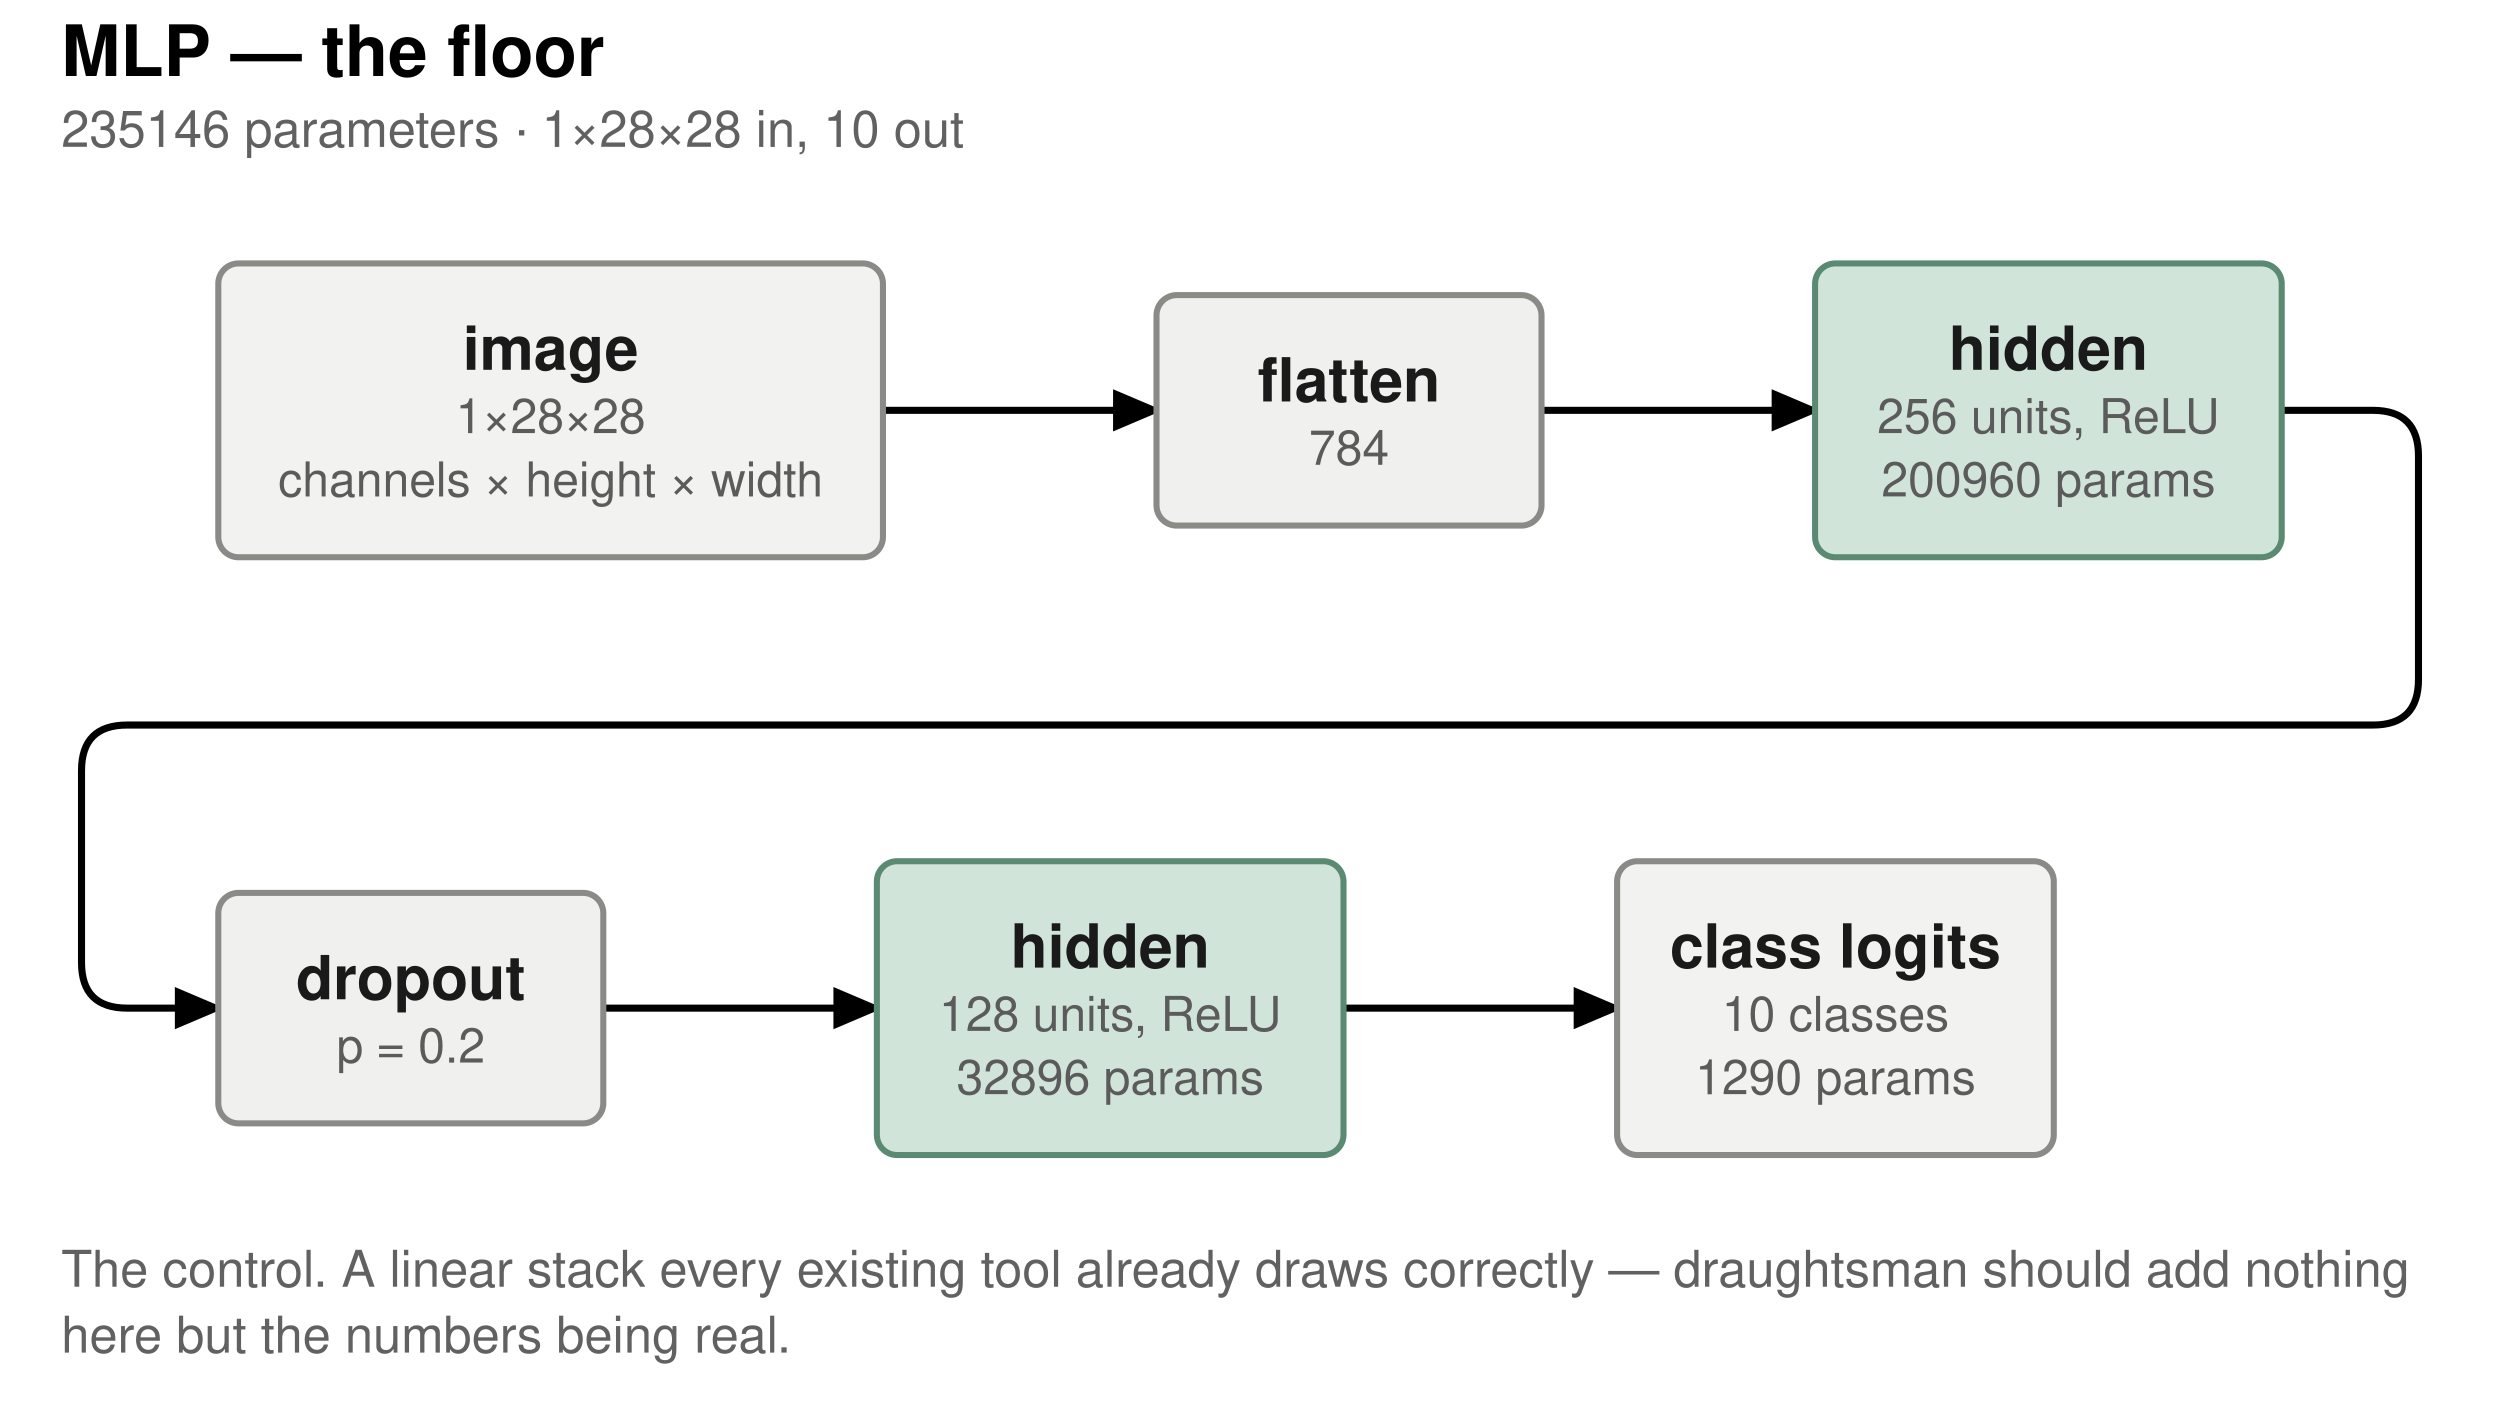
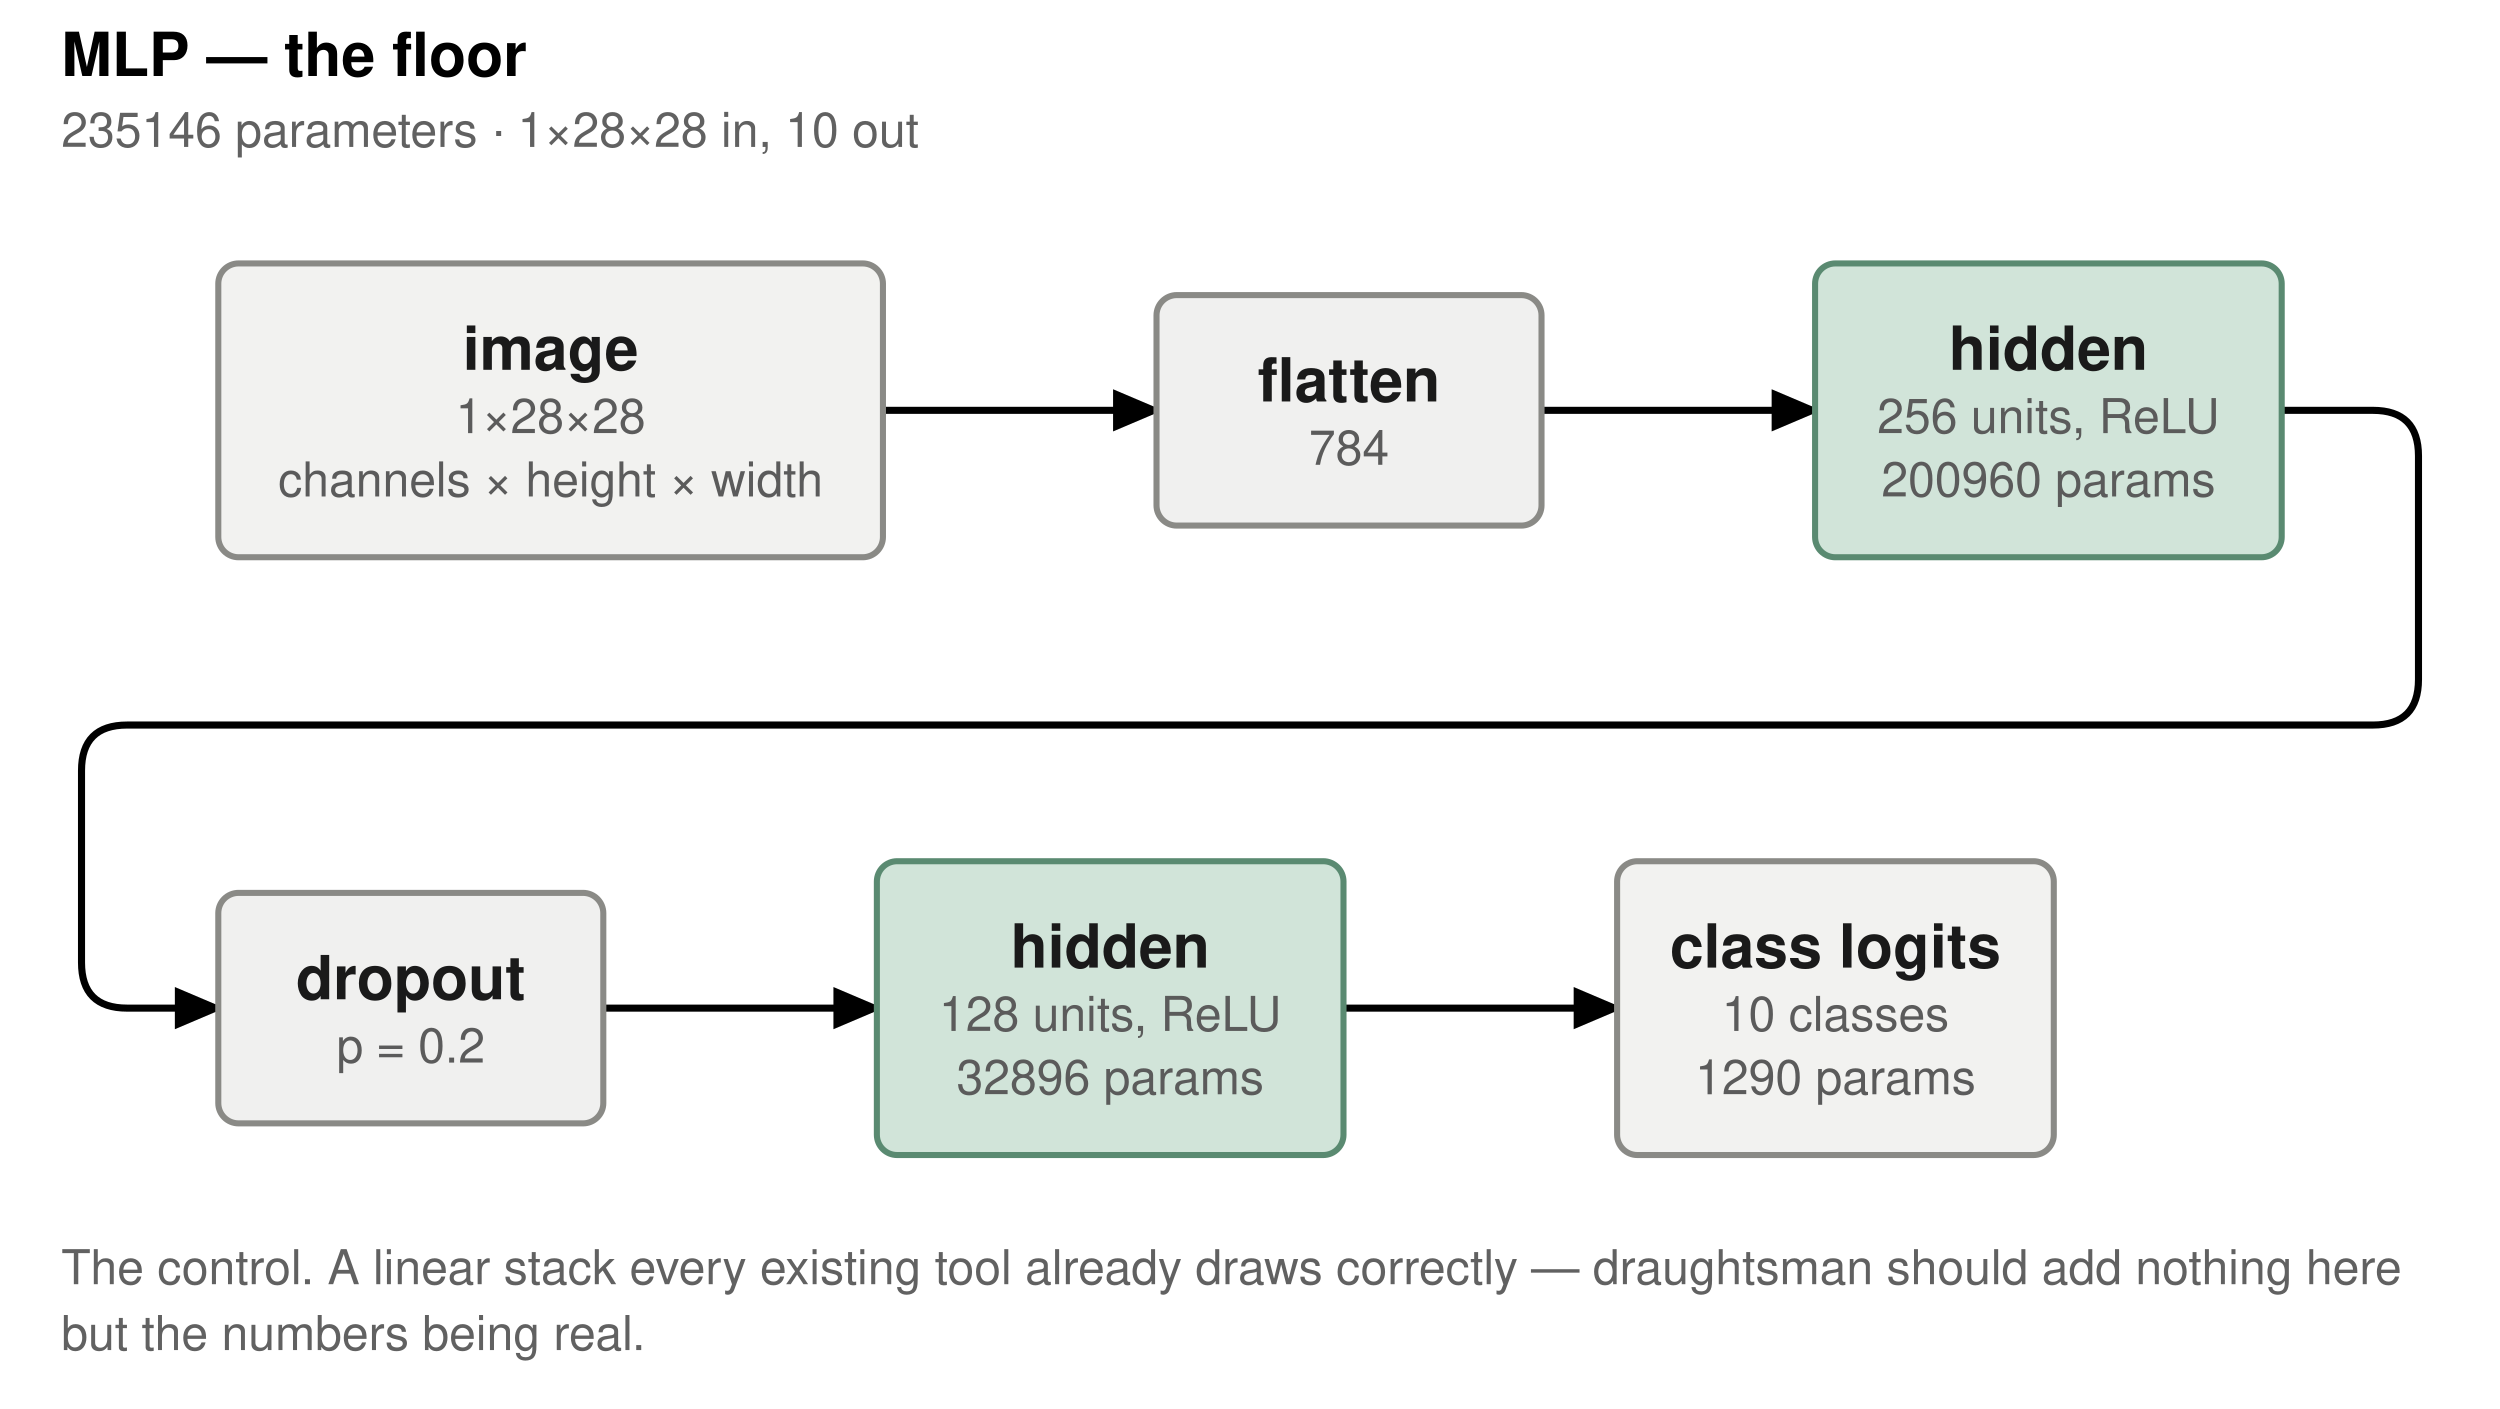
<svg xmlns="http://www.w3.org/2000/svg" class="draughtsman" role="img" aria-label="MLP — the floor" viewBox="0 0 493.31 278" width="6in" height="3.38in">
  <defs>
    <marker id="ds-arrow" viewBox="0 0 8 8" refX="7" refY="4" markerWidth="7" markerHeight="7" orient="auto-start-reverse">
      <path d="M0 0.6 L8 4 L0 7.4 Z" style="fill:currentColor" />
    </marker>
  </defs>
-   <text class="ds-title" x="12" y="15" style="font-family:Helvetica Neue, Helvetica, Arial, sans-serif;font-size:14px;font-weight:600;fill:currentColor">MLP — the floor</text>
-   <text class="ds-subtitle" x="12" y="29" style="font-family:Helvetica Neue, Helvetica, Arial, sans-serif;font-size:10px;fill:currentColor;opacity:0.62">235146 parameters · 1×28×28 in, 10 out</text>
+   <text class="ds-title" x="12" y="15" style="font-family:Helvetica Neue, Helvetica, Arial, sans-serif;font-size:12.0px;font-weight:600;fill:currentColor">MLP — the floor</text>
+   <text class="ds-subtitle" x="12" y="29" style="font-family:Helvetica Neue, Helvetica, Arial, sans-serif;font-size:9.5px;fill:currentColor;opacity:0.62">235146 parameters · 1×28×28 in, 10 out</text>
  <g class="ds-body" transform="translate(0 36)">
    <path class="ds-edge ds-edge-solid" data-from="pixels" data-to="flatten" d="M174.2 45 C201.2 45 201.2 45 228.2 45" style="fill:none;stroke:currentColor;stroke-width:1.4" marker-end="url(#ds-arrow)" />
    <path class="ds-edge ds-edge-solid" data-from="flatten" data-to="h1" d="M304.2 45 C331.2 45 331.2 45 358.2 45" style="fill:none;stroke:currentColor;stroke-width:1.4" marker-end="url(#ds-arrow)" />
    <path class="ds-edge ds-edge-solid" data-from="h1" data-to="drop" d="M450.31 45 L468.31 45 Q477.31 45 477.31 54 L477.31 98.12 Q477.31 107.12 468.31 107.12 L25 107.12 Q16 107.12 16 116.12 L16 154 Q16 163 25 163 L43 163" style="fill:none;stroke:currentColor;stroke-width:1.4" marker-end="url(#ds-arrow)" />
    <path class="ds-edge ds-edge-solid" data-from="drop" data-to="h2" d="M119 163 C146 163 146 163 173 163" style="fill:none;stroke:currentColor;stroke-width:1.4" marker-end="url(#ds-arrow)" />
    <path class="ds-edge ds-edge-solid" data-from="h2" data-to="logits" d="M265.12 163 C292.12 163 292.12 163 319.12 163" style="fill:none;stroke:currentColor;stroke-width:1.4" marker-end="url(#ds-arrow)" />
    <g class="ds-stage ds-kind-input" data-stage="pixels">
      <rect x="43" y="16" width="131.2" height="58" rx="4" style="fill:#f2f2f0;stroke:#8a8a86;stroke-width:1.2" />
      <text x="108.6" y="37" text-anchor="middle" style="font-family:Helvetica Neue, Helvetica, Arial, sans-serif;font-size:12.0px;font-weight:600;fill:#1a1a1a">image</text>
      <text x="108.6" y="49.5" text-anchor="middle" style="font-family:Helvetica Neue, Helvetica, Arial, sans-serif;font-size:9.5px;fill:#5b5b5b">1×28×28</text>
      <text x="108.6" y="62" text-anchor="middle" style="font-family:Helvetica Neue, Helvetica, Arial, sans-serif;font-size:9.5px;fill:#5b5b5b">channels × height × width</text>
    </g>
    <g class="ds-stage ds-kind-op" data-stage="flatten">
      <rect x="228.2" y="22.25" width="76" height="45.5" rx="4" style="fill:#f0f0ef;stroke:#8a8a86;stroke-width:1.2" />
      <text x="266.2" y="43.25" text-anchor="middle" style="font-family:Helvetica Neue, Helvetica, Arial, sans-serif;font-size:12.0px;font-weight:600;fill:#1a1a1a">flatten</text>
      <text x="266.2" y="55.75" text-anchor="middle" style="font-family:Helvetica Neue, Helvetica, Arial, sans-serif;font-size:9.5px;fill:#5b5b5b">784</text>
    </g>
    <g class="ds-stage ds-kind-stack" data-stage="h1">
      <rect x="358.2" y="16" width="92.11" height="58" rx="4" style="fill:#d1e4d9;stroke:#5a8a71;stroke-width:1.2" />
      <text x="404.26" y="37" text-anchor="middle" style="font-family:Helvetica Neue, Helvetica, Arial, sans-serif;font-size:12.0px;font-weight:600;fill:#1a1a1a">hidden</text>
      <text x="404.26" y="49.5" text-anchor="middle" style="font-family:Helvetica Neue, Helvetica, Arial, sans-serif;font-size:9.5px;fill:#5b5b5b">256 units, ReLU</text>
      <text x="404.26" y="62" text-anchor="middle" style="font-family:Helvetica Neue, Helvetica, Arial, sans-serif;font-size:9.5px;fill:#5b5b5b">200960 params</text>
    </g>
    <g class="ds-stage ds-kind-op" data-stage="drop">
      <rect x="43" y="140.25" width="76" height="45.5" rx="4" style="fill:#f0f0ef;stroke:#8a8a86;stroke-width:1.2" />
      <text x="81" y="161.25" text-anchor="middle" style="font-family:Helvetica Neue, Helvetica, Arial, sans-serif;font-size:12.0px;font-weight:600;fill:#1a1a1a">dropout</text>
      <text x="81" y="173.75" text-anchor="middle" style="font-family:Helvetica Neue, Helvetica, Arial, sans-serif;font-size:9.5px;fill:#5b5b5b">p = 0.2</text>
    </g>
    <g class="ds-stage ds-kind-stack" data-stage="h2">
      <rect x="173" y="134" width="92.11" height="58" rx="4" style="fill:#d1e4d9;stroke:#5a8a71;stroke-width:1.2" />
      <text x="219.06" y="155" text-anchor="middle" style="font-family:Helvetica Neue, Helvetica, Arial, sans-serif;font-size:12.0px;font-weight:600;fill:#1a1a1a">hidden</text>
      <text x="219.06" y="167.5" text-anchor="middle" style="font-family:Helvetica Neue, Helvetica, Arial, sans-serif;font-size:9.5px;fill:#5b5b5b">128 units, ReLU</text>
      <text x="219.06" y="180" text-anchor="middle" style="font-family:Helvetica Neue, Helvetica, Arial, sans-serif;font-size:9.5px;fill:#5b5b5b">32896 params</text>
    </g>
    <g class="ds-stage ds-kind-output" data-stage="logits">
      <rect x="319.12" y="134" width="86.2" height="58" rx="4" style="fill:#f2f2f0;stroke:#8a8a86;stroke-width:1.2" />
      <text x="362.22" y="155" text-anchor="middle" style="font-family:Helvetica Neue, Helvetica, Arial, sans-serif;font-size:12.0px;font-weight:600;fill:#1a1a1a">class logits</text>
      <text x="362.22" y="167.5" text-anchor="middle" style="font-family:Helvetica Neue, Helvetica, Arial, sans-serif;font-size:9.5px;fill:#5b5b5b">10 classes</text>
      <text x="362.22" y="180" text-anchor="middle" style="font-family:Helvetica Neue, Helvetica, Arial, sans-serif;font-size:9.5px;fill:#5b5b5b">1290 params</text>
    </g>
  </g>
-   <text class="ds-caption" x="12" y="254" style="font-family:Helvetica Neue, Helvetica, Arial, sans-serif;font-size:10.0px;fill:currentColor;opacity:0.62">The control. A linear stack every existing tool already draws correctly — draughtsman should add nothing</text>
-   <text class="ds-caption" x="12" y="267" style="font-family:Helvetica Neue, Helvetica, Arial, sans-serif;font-size:10.0px;fill:currentColor;opacity:0.62">here but the numbers being real.</text>
+   <text class="ds-caption" x="12" y="253.5" style="font-family:Helvetica Neue, Helvetica, Arial, sans-serif;font-size:9.5px;fill:currentColor;opacity:0.62">The control. A linear stack every existing tool already draws correctly — draughtsman should add nothing here</text>
+   <text class="ds-caption" x="12" y="266.5" style="font-family:Helvetica Neue, Helvetica, Arial, sans-serif;font-size:9.5px;fill:currentColor;opacity:0.62">but the numbers being real.</text>
</svg>
